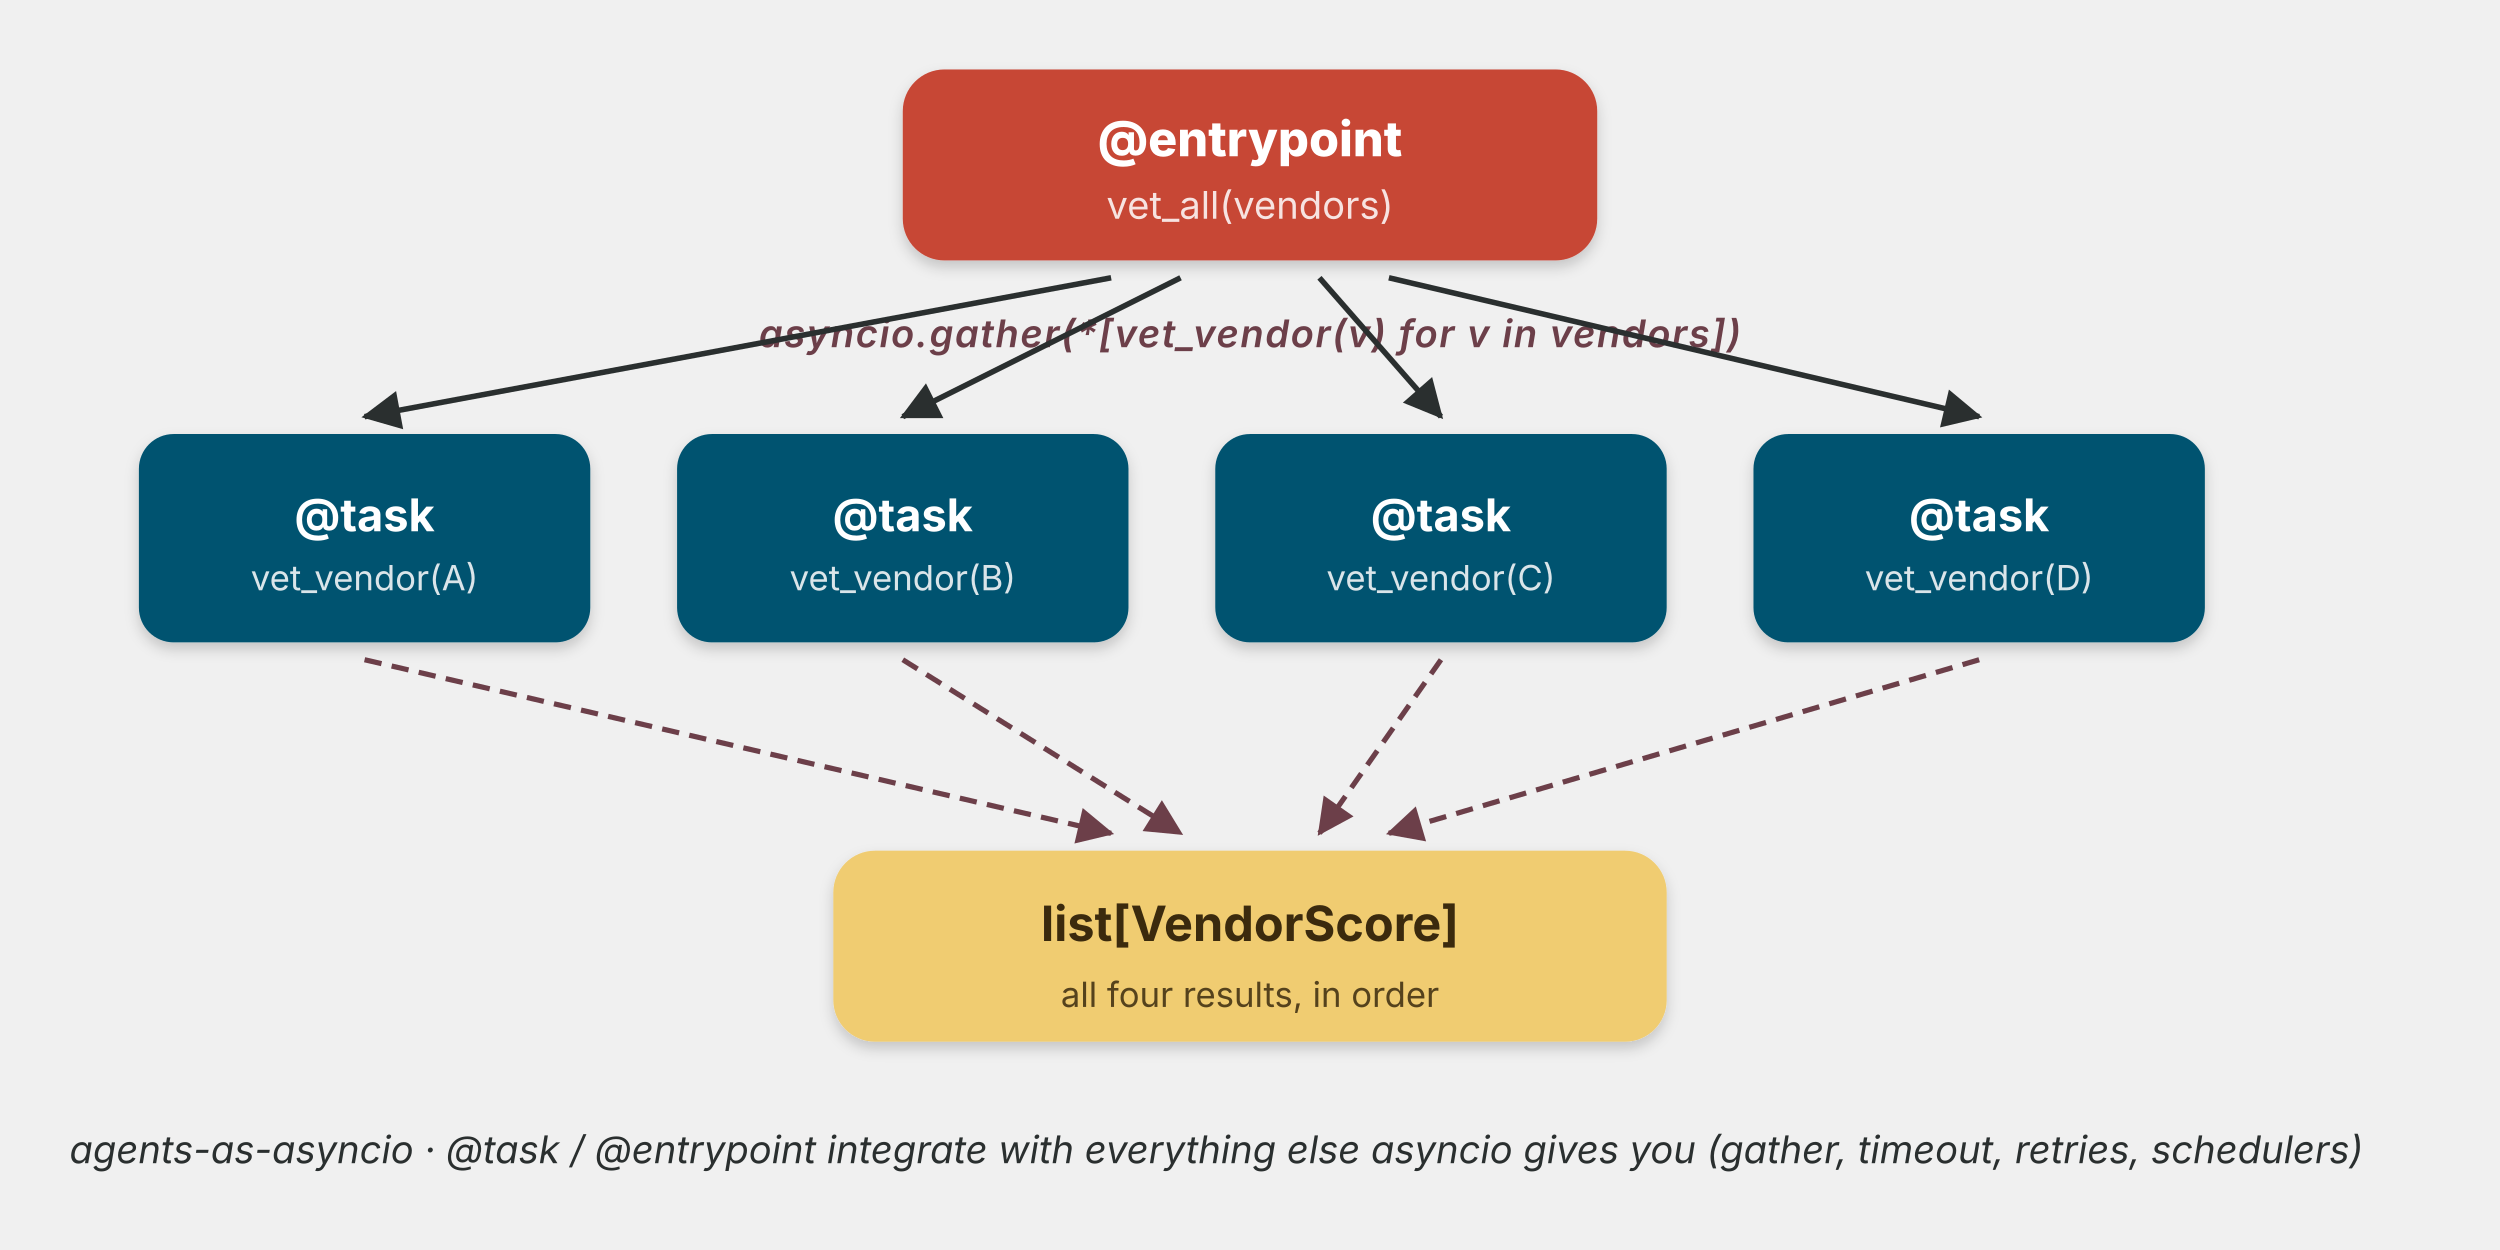
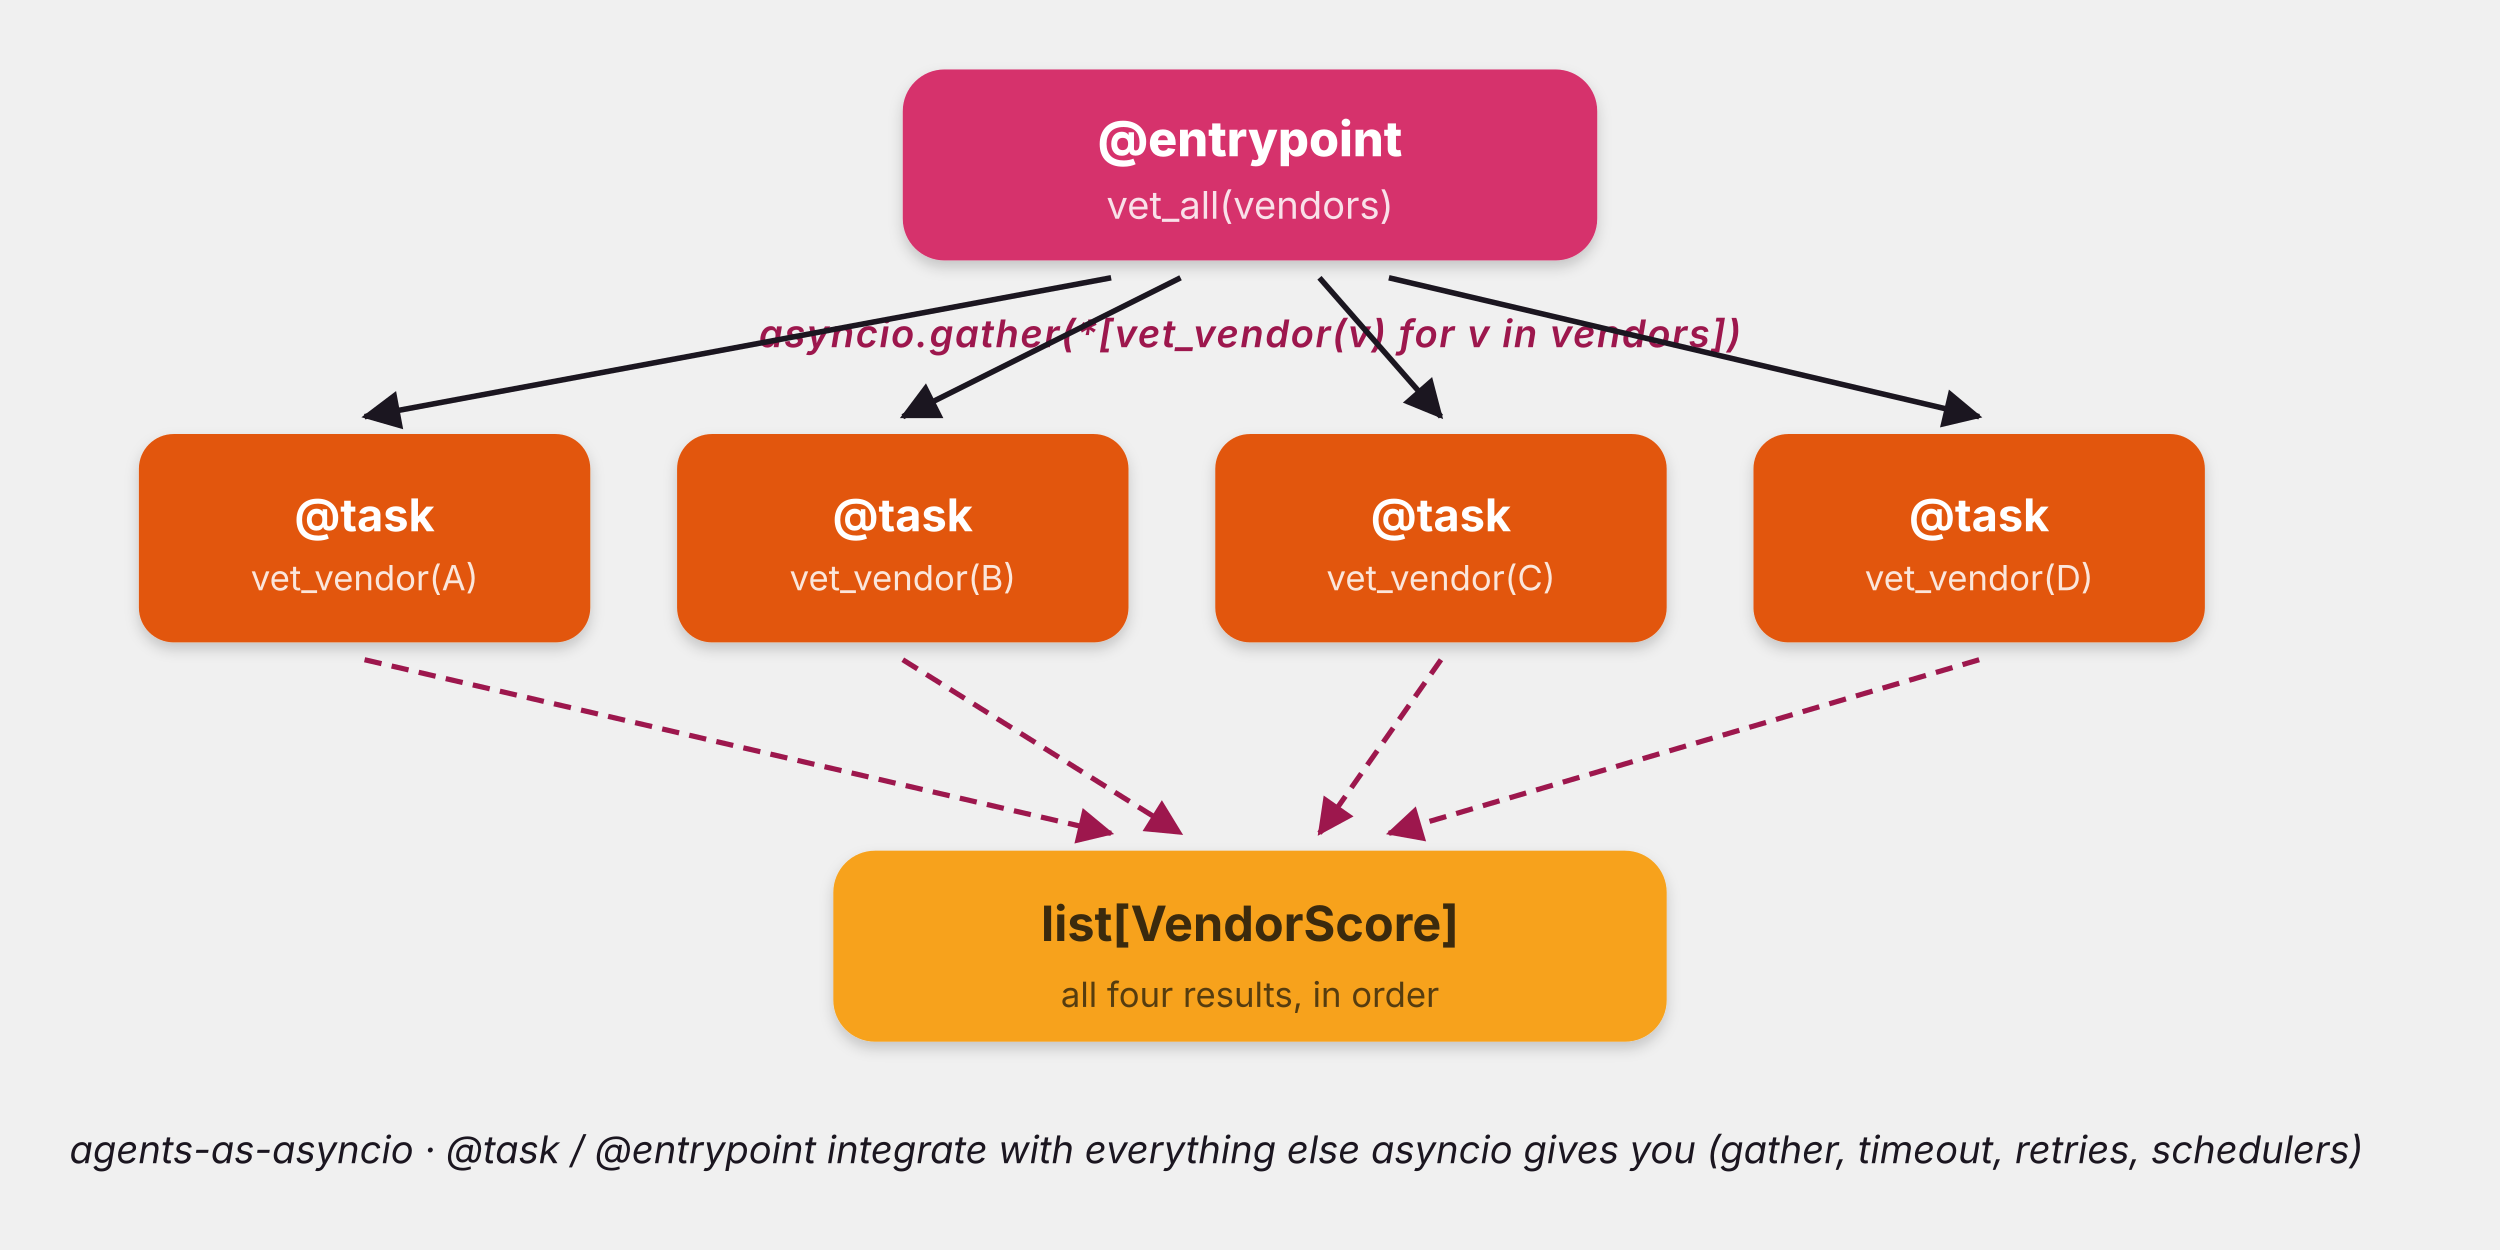
<svg xmlns="http://www.w3.org/2000/svg" viewBox="0 0 720 360" font-family="-apple-system, BlinkMacSystemFont, 'Inter', sans-serif" shape-rendering="geometricPrecision">
  <defs>
    <filter id="sh" x="-20%" y="-20%" width="140%" height="140%">
      <feGaussianBlur in="SourceAlpha" stdDeviation="2" />
      <feOffset dx="0" dy="2" result="o" />
      <feComponentTransfer>
        <feFuncA type="linear" slope="0.18" />
      </feComponentTransfer>
      <feMerge>
        <feMergeNode />
        <feMergeNode in="SourceGraphic" />
      </feMerge>
    </filter>
    <marker id="a" viewBox="0 0 12 12" refX="11" refY="6" markerWidth="7" markerHeight="7" orient="auto-start-reverse">
-       <path d="M 0,0 L 12,6 L 0,12 z" fill="#2A2F2F" />
+       <path d="M 0,0 L 12,6 L 0,12 z" fill="#1B1620" />
    </marker>
    <marker id="am" viewBox="0 0 12 12" refX="11" refY="6" markerWidth="7" markerHeight="7" orient="auto-start-reverse">
-       <path d="M 0,0 L 12,6 L 0,12 z" fill="#6C3F49" />
+       <path d="M 0,0 L 12,6 L 0,12 z" fill="#9D174D" />
    </marker>
  </defs>
  <g filter="url(#sh)">
-     <rect x="260" y="20" width="200" height="55" rx="12" fill="#C74634" />
+     <rect x="260" y="20" width="200" height="55" rx="12" fill="#D6336C" />
    <text x="360" y="45" text-anchor="middle" font-size="14" font-weight="800" fill="#FFFFFF">@entrypoint</text>
    <text x="360" y="63" text-anchor="middle" font-size="11" fill="#FFFFFF" opacity="0.85">vet_all(vendors)</text>
  </g>
-   <text x="360" y="100" text-anchor="middle" font-size="11" font-weight="600" fill="#6C3F49" letter-spacing="0.04em" font-style="italic">asyncio.gather(*[vet_vendor(v) for v in vendors])</text>
+   <text x="360" y="100" text-anchor="middle" font-size="11" font-weight="600" fill="#9D174D" letter-spacing="0.04em" font-style="italic">asyncio.gather(*[vet_vendor(v) for v in vendors])</text>
  <g filter="url(#sh)">
-     <rect x="40" y="125" width="130" height="60" rx="10" fill="#04536F" />
+     <rect x="40" y="125" width="130" height="60" rx="10" fill="#E2570E" />
    <text x="105" y="153" text-anchor="middle" font-size="13" font-weight="700" fill="#FFFFFF">@task</text>
    <text x="105" y="170" text-anchor="middle" font-size="10" fill="#FFFFFF" opacity="0.85">vet_vendor(A)</text>
-     <rect x="195" y="125" width="130" height="60" rx="10" fill="#04536F" />
+     <rect x="195" y="125" width="130" height="60" rx="10" fill="#E2570E" />
    <text x="260" y="153" text-anchor="middle" font-size="13" font-weight="700" fill="#FFFFFF">@task</text>
    <text x="260" y="170" text-anchor="middle" font-size="10" fill="#FFFFFF" opacity="0.85">vet_vendor(B)</text>
-     <rect x="350" y="125" width="130" height="60" rx="10" fill="#04536F" />
+     <rect x="350" y="125" width="130" height="60" rx="10" fill="#E2570E" />
    <text x="415" y="153" text-anchor="middle" font-size="13" font-weight="700" fill="#FFFFFF">@task</text>
    <text x="415" y="170" text-anchor="middle" font-size="10" fill="#FFFFFF" opacity="0.85">vet_vendor(C)</text>
-     <rect x="505" y="125" width="130" height="60" rx="10" fill="#04536F" />
+     <rect x="505" y="125" width="130" height="60" rx="10" fill="#E2570E" />
    <text x="570" y="153" text-anchor="middle" font-size="13" font-weight="700" fill="#FFFFFF">@task</text>
    <text x="570" y="170" text-anchor="middle" font-size="10" fill="#FFFFFF" opacity="0.85">vet_vendor(D)</text>
  </g>
-   <line x1="320" y1="80" x2="105" y2="120" stroke="#2A2F2F" stroke-width="1.6" marker-end="url(#a)" />
-   <line x1="340" y1="80" x2="260" y2="120" stroke="#2A2F2F" stroke-width="1.6" marker-end="url(#a)" />
-   <line x1="380" y1="80" x2="415" y2="120" stroke="#2A2F2F" stroke-width="1.6" marker-end="url(#a)" />
-   <line x1="400" y1="80" x2="570" y2="120" stroke="#2A2F2F" stroke-width="1.6" marker-end="url(#a)" />
-   <line x1="105" y1="190" x2="320" y2="240" stroke="#6C3F49" stroke-width="1.5" stroke-dasharray="5,3" marker-end="url(#am)" />
-   <line x1="260" y1="190" x2="340" y2="240" stroke="#6C3F49" stroke-width="1.5" stroke-dasharray="5,3" marker-end="url(#am)" />
-   <line x1="415" y1="190" x2="380" y2="240" stroke="#6C3F49" stroke-width="1.5" stroke-dasharray="5,3" marker-end="url(#am)" />
-   <line x1="570" y1="190" x2="400" y2="240" stroke="#6C3F49" stroke-width="1.5" stroke-dasharray="5,3" marker-end="url(#am)" />
+   <line x1="320" y1="80" x2="105" y2="120" stroke="#1B1620" stroke-width="1.6" marker-end="url(#a)" />
+   <line x1="340" y1="80" x2="260" y2="120" stroke="#1B1620" stroke-width="1.6" marker-end="url(#a)" />
+   <line x1="380" y1="80" x2="415" y2="120" stroke="#1B1620" stroke-width="1.6" marker-end="url(#a)" />
+   <line x1="400" y1="80" x2="570" y2="120" stroke="#1B1620" stroke-width="1.6" marker-end="url(#a)" />
+   <line x1="105" y1="190" x2="320" y2="240" stroke="#9D174D" stroke-width="1.5" stroke-dasharray="5,3" marker-end="url(#am)" />
+   <line x1="260" y1="190" x2="340" y2="240" stroke="#9D174D" stroke-width="1.5" stroke-dasharray="5,3" marker-end="url(#am)" />
+   <line x1="415" y1="190" x2="380" y2="240" stroke="#9D174D" stroke-width="1.5" stroke-dasharray="5,3" marker-end="url(#am)" />
+   <line x1="570" y1="190" x2="400" y2="240" stroke="#9D174D" stroke-width="1.5" stroke-dasharray="5,3" marker-end="url(#am)" />
  <g filter="url(#sh)">
-     <rect x="240" y="245" width="240" height="55" rx="12" fill="#F0CC71" />
+     <rect x="240" y="245" width="240" height="55" rx="12" fill="#F7A21E" />
    <text x="360" y="271" text-anchor="middle" font-size="14" font-weight="700" fill="#3A2A0F">list[VendorScore]</text>
    <text x="360" y="290" text-anchor="middle" font-size="10" fill="#3A2A0F" opacity="0.85">all four results, in order</text>
  </g>
-   <text x="20" y="335" font-size="11" font-style="italic" fill="#2A2F2F">agents-as-asyncio · @task / @entrypoint integrate with everything else asyncio gives you (gather, timeout, retries, schedulers)</text>
+   <text x="20" y="335" font-size="11" font-style="italic" fill="#1B1620">agents-as-asyncio · @task / @entrypoint integrate with everything else asyncio gives you (gather, timeout, retries, schedulers)</text>
</svg>
